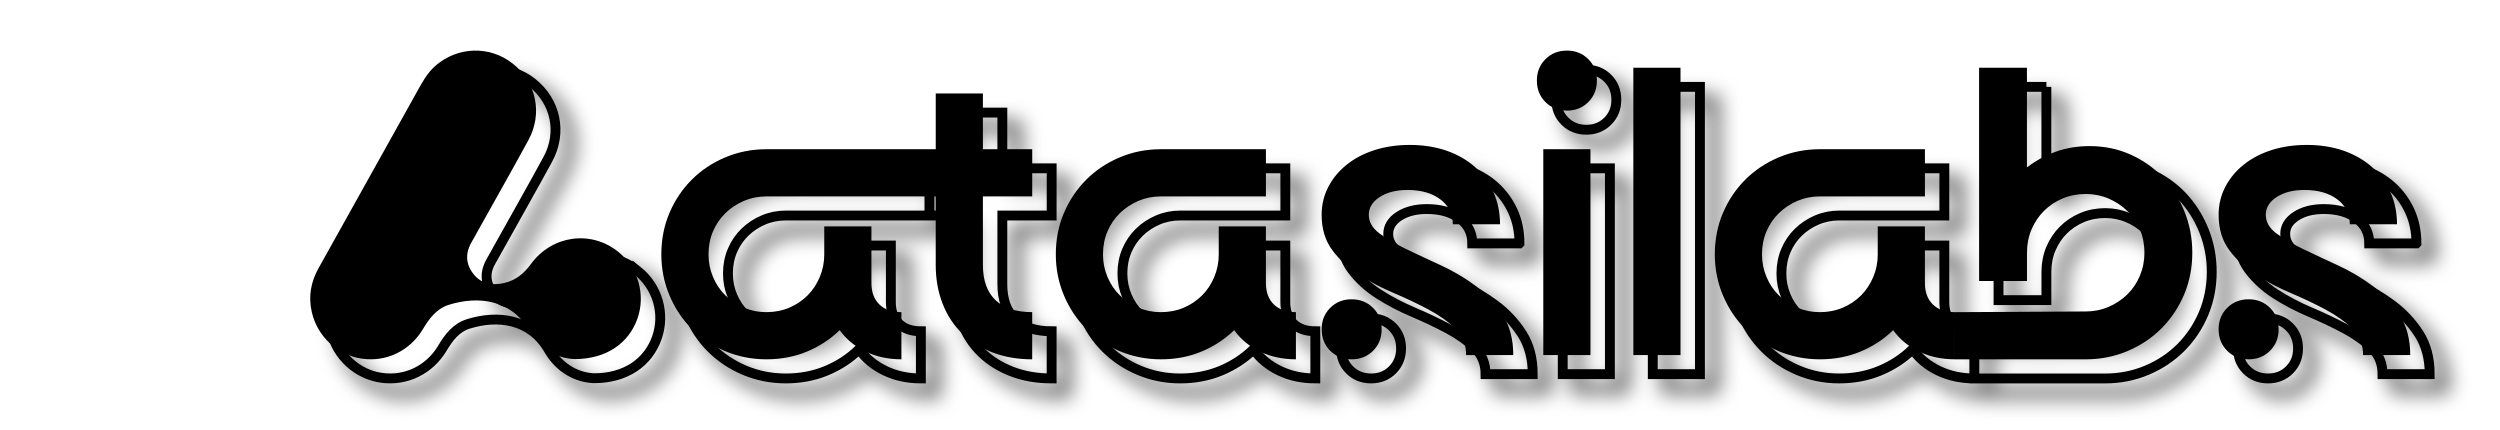
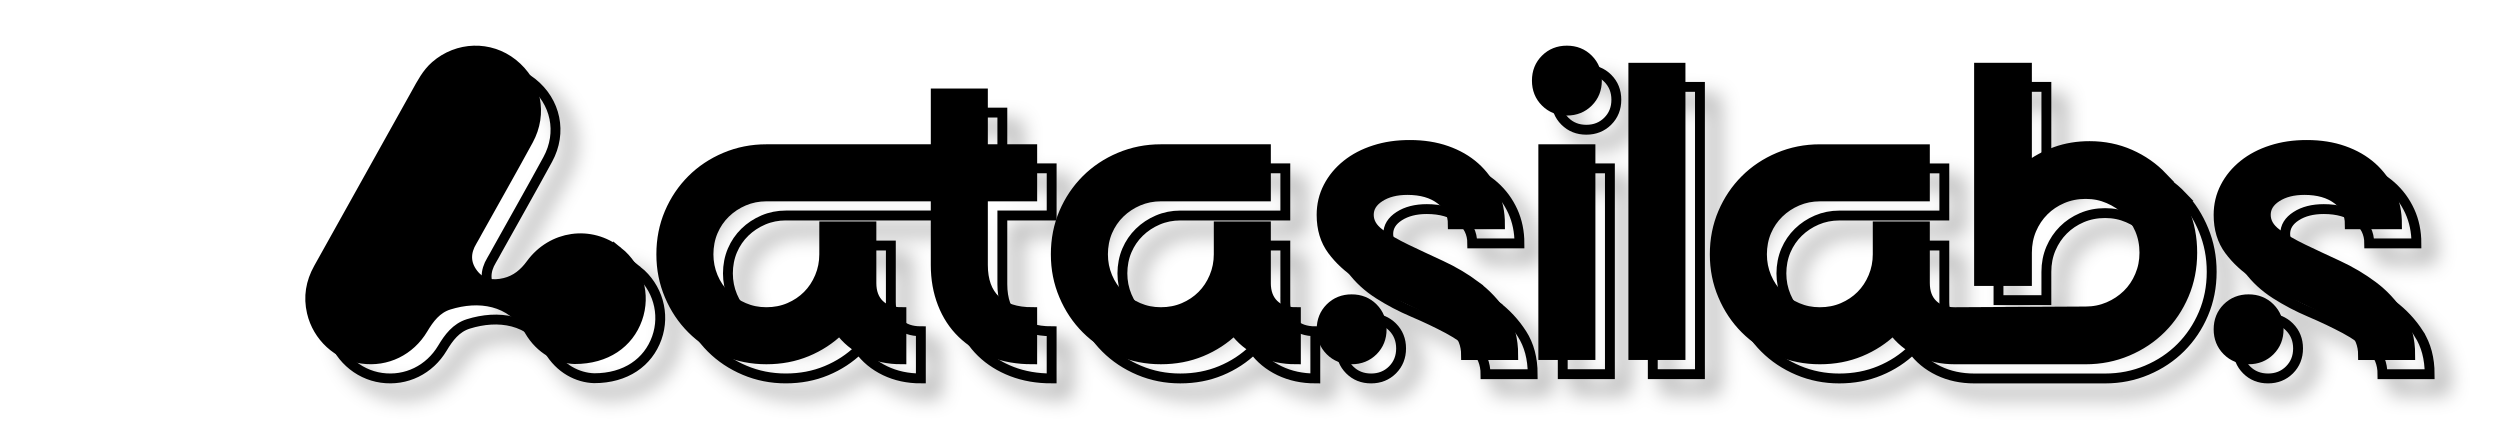
<svg xmlns="http://www.w3.org/2000/svg" id="Layer_1" viewBox="0 0 1266.35 217.33">
  <defs>
    <style>
-       .cls-1 {
+       .cls-1, .cls-2 {
+         stroke: #000;
+         stroke-miterlimit: 10;
+         stroke-width: 5px;
+       }
+ 
+       .cls-3 {
        filter: url(#drop-shadow-1);
      }

      .cls-2 {
        fill: none;
-         stroke: #000;
-         stroke-miterlimit: 10;
-         stroke-width: 5px;
      }
    </style>
-     <filter id="drop-shadow-1" x="156.33" y="24.63" width="1098.96" height="191.76" filterUnits="userSpaceOnUse">
+     <filter id="drop-shadow-1" x="156.41" y="24.63" width="1098.96" height="191.76" filterUnits="userSpaceOnUse">
      <feOffset dx="7" dy="7" />
      <feGaussianBlur result="blur" stdDeviation="5" />
-       <feFlood flood-color="#000" flood-opacity=".75" />
+       <feFlood flood-color="#000" flood-opacity=".4" />
      <feComposite in2="blur" operator="in" />
      <feComposite in="SourceGraphic" />
    </filter>
  </defs>
-   <g class="cls-1">
+   <g class="cls-3">
    <path class="cls-2" d="M322.92,137.17c-13.8-11.06-33.53-8.3-44.17,6.3-3.41,4.68-7.57,8.14-13.23,9.51-6.17,1.48-11.89.68-15.98-4.66-4.03-5.26-3.95-10.88-.52-16.51.94-1.55,1.78-3.16,2.66-4.75,8.61-15.44,17.34-30.81,25.8-46.33,7.4-13.58,4.07-29.3-7.92-38.83-11.58-9.2-27.9-8.69-39.15,1.11-4.4,3.84-6.96,8.89-9.71,13.83-16.51,29.58-32.99,59.18-49.52,88.75-3.94,7.05-5.2,14.48-3.36,22.32,2.9,12.39,13.12,21.73,25.43,23.47,12.44,1.76,24.31-4.05,30.86-15.04,3.19-5.35,6.93-10.34,13.14-12.27,14.89-4.63,31.56-2.72,40.73,13.1,5.6,9.66,14.66,14.16,23.01,14.41,15.96,0,27.29-8,31.71-20.4,4.35-12.2.43-25.83-9.78-34.02Z" />
-     <path class="cls-2" d="M694.51,161.29c4.35,0,7.96,1.45,10.86,4.35,2.89,2.9,4.34,6.52,4.34,10.86s-1.45,7.96-4.34,10.86c-2.9,2.9-6.52,4.34-10.86,4.34s-7.96-1.45-10.86-4.34c-2.9-2.9-4.34-6.52-4.34-10.86s1.45-7.96,4.34-10.86c2.9-2.9,6.52-4.35,10.86-4.35ZM803.54,35.32c4.34,0,7.96,1.45,10.86,4.34,2.9,2.9,4.34,6.52,4.34,10.86s-1.45,7.97-4.34,10.86c-2.9,2.9-6.52,4.34-10.86,4.34s-7.96-1.45-10.86-4.34c-2.9-2.9-4.34-6.52-4.34-10.86s1.44-7.96,4.34-10.86c2.9-2.9,6.52-4.34,10.86-4.34ZM427.37,138.49v-14.12h23.89v28.67c0,4.63,1.34,8.25,4.02,10.86,2.67,2.61,6.4,3.91,11.18,3.91v23.89c-6.66,0-12.7-1.3-18.13-3.91-5.43-2.61-9.81-6.22-13.14-10.86-4.78,4.63-10.31,8.25-16.61,10.86-6.3,2.61-13.14,3.91-20.52,3.91s-14.34-1.38-20.85-4.13c-6.52-2.75-12.16-6.52-16.94-11.29-4.78-4.78-8.55-10.43-11.3-16.94-2.75-6.52-4.13-13.47-4.13-20.85s1.37-14.52,4.13-20.96c2.75-6.44,6.52-12.05,11.3-16.83,4.78-4.78,10.42-8.54,16.94-11.29,6.52-2.75,13.46-4.13,20.85-4.13h72.76v23.89h-72.76c-4.06,0-7.86.76-11.4,2.28-3.55,1.52-6.66,3.58-9.34,6.19-2.68,2.61-4.78,5.68-6.3,9.23-1.52,3.55-2.28,7.42-2.28,11.62s.76,7.89,2.28,11.51c1.52,3.62,3.62,6.73,6.3,9.34,2.68,2.61,5.79,4.67,9.34,6.19,3.55,1.52,7.35,2.28,11.4,2.28s8.07-.76,11.62-2.28c3.55-1.52,6.62-3.58,9.23-6.19,2.61-2.61,4.67-5.72,6.19-9.34,1.52-3.62,2.28-7.46,2.28-11.51ZM470.81,85.28h13.03v-28.23h23.89v28.23h24.98v23.89h-24.98v34.75c0,7.82,2.13,13.76,6.4,17.81,4.27,4.05,10.46,6.08,18.57,6.08v23.89c-7.39,0-14.09-1.16-20.09-3.48-6.01-2.31-11.15-5.54-15.42-9.66s-7.57-9.15-9.88-15.09c-2.32-5.94-3.48-12.45-3.48-19.55v-34.75h-13.03v-23.89ZM627.18,138.49v-14.12h23.89v28.67c0,4.63,1.34,8.25,4.02,10.86,2.67,2.61,6.4,3.91,11.18,3.91v23.89c-6.66,0-12.7-1.3-18.13-3.91-5.43-2.61-9.81-6.22-13.14-10.86-4.78,4.63-10.31,8.25-16.61,10.86-6.3,2.61-13.14,3.91-20.52,3.91s-14.34-1.38-20.85-4.13c-6.52-2.75-12.16-6.52-16.94-11.29-4.78-4.78-8.55-10.43-11.3-16.94-2.75-6.52-4.13-13.47-4.13-20.85s1.37-14.52,4.13-20.96c2.75-6.44,6.52-12.05,11.3-16.83s10.42-8.54,16.94-11.29c6.52-2.75,13.46-4.13,20.85-4.13h53.21v23.89h-53.21c-4.06,0-7.86.76-11.4,2.28-3.55,1.52-6.66,3.58-9.34,6.19-2.68,2.61-4.78,5.68-6.3,9.23-1.52,3.55-2.28,7.42-2.28,11.62s.76,7.89,2.28,11.51c1.52,3.62,3.62,6.73,6.3,9.34,2.68,2.61,5.79,4.67,9.34,6.19,3.55,1.52,7.35,2.28,11.4,2.28s8.07-.76,11.62-2.28c3.55-1.52,6.62-3.58,9.23-6.19,2.61-2.61,4.67-5.72,6.19-9.34s2.28-7.46,2.28-11.51ZM769.66,123.28h-23.89c0-5.21-2.1-9.41-6.3-12.6-4.2-3.18-9.78-4.78-16.72-4.78-5.65,0-10.31,1.19-14.01,3.58-3.69,2.39-5.54,5.39-5.54,9.01s1.81,6.77,5.43,9.45c3.62,2.68,8.15,5.32,13.57,7.93,5.43,2.61,11.3,5.36,17.6,8.25,6.3,2.9,12.16,6.37,17.59,10.43,5.43,4.06,9.95,8.91,13.57,14.55,3.62,5.65,5.43,12.45,5.43,20.42h-23.89c0-5.35-1.81-9.81-5.43-13.36-3.62-3.55-8.15-6.76-13.57-9.66-5.43-2.9-11.3-5.68-17.6-8.36-6.3-2.67-12.16-5.75-17.59-9.23-5.43-3.48-9.96-7.64-13.57-12.49-3.62-4.85-5.43-10.82-5.43-17.92,0-5.07,1.12-9.78,3.37-14.12,2.25-4.34,5.36-8.11,9.34-11.29,3.98-3.19,8.69-5.65,14.12-7.39,5.43-1.74,11.4-2.61,17.92-2.61s12.99.98,18.57,2.93c5.57,1.96,10.35,4.71,14.34,8.25,3.98,3.55,7.09,7.78,9.34,12.7,2.25,4.92,3.37,10.36,3.37,16.29ZM791.59,85.28h23.89v104.25h-23.89v-104.25ZM861.09,44.01v145.52h-23.89V44.01h23.89ZM960.99,138.49v-14.12h23.89v28.67c0,4.63,1.34,8.25,4.02,10.86,2.67,2.61,6.4,3.91,11.18,3.91v23.89c-6.66,0-12.7-1.3-18.13-3.91-5.43-2.61-9.81-6.22-13.14-10.86-4.78,4.63-10.31,8.25-16.61,10.86s-13.14,3.91-20.52,3.91-14.34-1.38-20.85-4.13c-6.52-2.75-12.16-6.52-16.94-11.29-4.78-4.78-8.55-10.43-11.3-16.94-2.75-6.52-4.13-13.47-4.13-20.85s1.37-14.52,4.13-20.96c2.75-6.44,6.52-12.05,11.3-16.83s10.42-8.54,16.94-11.29c6.52-2.75,13.46-4.13,20.85-4.13h53.21v23.89h-53.21c-4.06,0-7.86.76-11.4,2.28-3.55,1.52-6.66,3.58-9.34,6.19-2.68,2.61-4.78,5.68-6.3,9.23-1.52,3.55-2.28,7.42-2.28,11.62s.76,7.89,2.28,11.51c1.52,3.62,3.62,6.73,6.3,9.34,2.68,2.61,5.79,4.67,9.34,6.19,3.55,1.52,7.35,2.28,11.4,2.28s8.07-.76,11.62-2.28c3.55-1.52,6.62-3.58,9.23-6.19,2.61-2.61,4.67-5.72,6.19-9.34,1.52-3.62,2.28-7.46,2.28-11.51ZM1036.57,44.01v50.48c4.41-3.38,9.26-6.02,14.55-7.94,5.29-1.9,11.02-2.86,17.19-2.86,7.35,0,14.18,1.4,20.5,4.19,6.32,2.79,11.79,6.61,16.43,11.46,4.63,4.85,8.3,10.58,11.02,17.2,2.71,6.61,4.08,13.66,4.08,21.16s-1.4,14.73-4.19,21.27c-2.79,6.54-6.61,12.23-11.46,17.09-4.85,4.85-10.58,8.67-17.19,11.46-6.61,2.79-13.67,4.19-21.16,4.19h-66.24v-23.89l66.24-.36c4.11,0,7.97-.77,11.57-2.32,3.6-1.54,6.76-3.64,9.48-6.28,2.72-2.65,4.85-5.81,6.39-9.48,1.54-3.67,2.32-7.57,2.32-11.68s-.77-8.19-2.32-11.8c-1.54-3.6-3.67-6.72-6.39-9.36-2.72-2.65-5.88-4.74-9.48-6.28-3.6-1.54-7.46-2.32-11.57-2.32s-8.19.77-11.79,2.32c-3.6,1.54-6.72,3.64-9.37,6.28-2.65,2.64-4.74,5.77-6.28,9.36-1.54,3.6-2.31,7.53-2.31,11.8v14.32h-24.25V44.01h24.25ZM1224.01,123.28h-23.89c0-5.21-2.1-9.41-6.3-12.6-4.2-3.18-9.78-4.78-16.72-4.78-5.65,0-10.31,1.19-14.01,3.58-3.69,2.39-5.54,5.39-5.54,9.01s1.81,6.77,5.43,9.45,8.15,5.32,13.57,7.93c5.43,2.61,11.3,5.36,17.6,8.25,6.3,2.9,12.16,6.37,17.59,10.43,5.43,4.06,9.95,8.91,13.57,14.55,3.62,5.65,5.43,12.45,5.43,20.42h-23.89c0-5.35-1.81-9.81-5.43-13.36-3.62-3.55-8.15-6.76-13.57-9.66-5.43-2.9-11.3-5.68-17.6-8.36-6.3-2.67-12.16-5.75-17.59-9.23-5.43-3.48-9.96-7.64-13.57-12.49-3.62-4.85-5.43-10.82-5.43-17.92,0-5.07,1.12-9.78,3.37-14.12,2.25-4.34,5.36-8.11,9.34-11.29,3.98-3.19,8.69-5.65,14.12-7.39,5.43-1.74,11.4-2.61,17.92-2.61s12.99.98,18.57,2.93c5.57,1.96,10.35,4.71,14.34,8.25,3.98,3.55,7.09,7.78,9.34,12.7,2.25,4.92,3.37,10.36,3.37,16.29ZM1148.86,161.29c4.35,0,7.96,1.45,10.86,4.35,2.89,2.9,4.34,6.52,4.34,10.86s-1.45,7.96-4.34,10.86c-2.9,2.9-6.52,4.34-10.86,4.34s-7.96-1.45-10.86-4.34c-2.9-2.9-4.34-6.52-4.34-10.86s1.45-7.96,4.34-10.86c2.9-2.9,6.52-4.35,10.86-4.35Z" />
+     <path class="cls-2" d="M757.39,154.56c-5.43-4.05-11.29-7.52-17.59-10.43-6.3-2.9-12.16-5.64-17.6-8.25-5.43-2.61-9.95-5.25-13.57-7.93-3.62-2.68-5.43-5.83-5.43-9.45s1.84-6.63,5.54-9.01c3.69-2.39,8.36-3.58,14.01-3.58,6.95,0,12.52,1.6,16.72,4.78,4.2,3.19,6.3,7.39,6.3,12.6h23.89c0-5.93-1.12-11.37-3.37-16.29-2.25-4.92-5.36-9.15-9.34-12.7-3.98-3.55-8.77-6.3-14.34-8.25-5.57-1.96-11.77-2.93-18.57-2.93s-12.49.87-17.92,2.61c-5.43,1.74-10.14,4.2-14.12,7.39-3.98,3.19-7.1,6.95-9.34,11.29-2.25,4.34-3.37,9.05-3.37,14.12,0,7.1,1.81,13.07,5.43,17.92,3.61,4.86,8.14,9.01,13.57,12.49,5.43,3.47,11.29,6.55,17.59,9.23,6.3,2.68,12.16,5.47,17.6,8.36,5.43,2.9,9.95,6.12,13.57,9.66,3.61,3.55,5.43,8,5.43,13.36h23.89c0-7.96-1.81-14.77-5.43-20.42-3.62-5.64-8.14-10.49-13.57-14.55Z" />
+     <rect class="cls-2" x="791.59" y="85.28" width="23.89" height="104.25" />
+     <path class="cls-2" d="M694.51,161.29c-4.34,0-7.96,1.45-10.86,4.35-2.9,2.9-4.34,6.52-4.34,10.86s1.45,7.96,4.34,10.86c2.9,2.9,6.52,4.34,10.86,4.34s7.96-1.45,10.86-4.34c2.89-2.9,4.34-6.52,4.34-10.86s-1.45-7.96-4.34-10.86c-2.9-2.9-6.52-4.35-10.86-4.35Z" />
+     <path class="cls-2" d="M651.07,153.04v-28.67h-23.89v14.12c0,4.05-.76,7.89-2.28,11.51-1.52,3.62-3.58,6.73-6.19,9.34-2.61,2.61-5.69,4.67-9.23,6.19-3.55,1.52-7.42,2.28-11.62,2.28s-7.86-.76-11.4-2.28c-3.55-1.52-6.66-3.58-9.34-6.19-2.68-2.61-4.78-5.72-6.3-9.34-1.52-3.62-2.28-7.46-2.28-11.51s.76-8.07,2.28-11.62c1.52-3.55,3.62-6.62,6.3-9.23,2.68-2.61,5.79-4.67,9.34-6.19,3.55-1.52,7.35-2.28,11.4-2.28h53.21v-23.89h-53.21c-7.39,0-14.34,1.38-20.85,4.13-6.52,2.75-12.16,6.52-16.94,11.29-4.78,4.78-8.55,10.39-11.3,16.83-2.75,6.45-4.13,13.43-4.13,20.96s1.37,14.33,4.13,20.85c2.75,6.52,6.52,12.16,11.3,16.94,4.78,4.78,10.42,8.54,16.94,11.29,6.52,2.75,13.46,4.13,20.85,4.13s14.22-1.3,20.52-3.91c6.3-2.61,11.84-6.22,16.61-10.86,3.33,4.63,7.71,8.25,13.14,10.86,5.43,2.61,11.48,3.91,18.13,3.91v-23.89c-4.78,0-8.51-1.3-11.18-3.91-2.68-2.61-4.02-6.22-4.02-10.86Z" />
+     <path class="cls-2" d="M507.73,57.04h-23.89v28.23h-85.79c-7.39,0-14.34,1.38-20.85,4.13-6.52,2.75-12.16,6.52-16.94,11.29-4.78,4.78-8.55,10.39-11.3,16.83-2.75,6.45-4.13,13.43-4.13,20.96s1.37,14.33,4.13,20.85c2.75,6.52,6.52,12.16,11.3,16.94,4.78,4.78,10.42,8.54,16.94,11.29,6.52,2.75,13.46,4.13,20.85,4.13s14.22-1.3,20.52-3.91c6.3-2.61,11.84-6.22,16.61-10.86,3.33,4.63,7.71,8.25,13.14,10.86,5.43,2.61,11.48,3.91,18.13,3.91v-23.89c-4.78,0-8.51-1.3-11.18-3.91-2.68-2.61-4.02-6.22-4.02-10.86v-28.67h-23.89v14.12c0,4.05-.76,7.89-2.28,11.51s-3.58,6.73-6.19,9.34c-2.61,2.61-5.69,4.67-9.23,6.19-3.55,1.52-7.42,2.28-11.62,2.28s-7.86-.76-11.4-2.28c-3.55-1.52-6.66-3.58-9.34-6.19-2.68-2.61-4.78-5.72-6.3-9.34-1.52-3.62-2.28-7.46-2.28-11.51s.76-8.07,2.28-11.62c1.52-3.55,3.62-6.62,6.3-9.23,2.68-2.61,5.79-4.67,9.34-6.19,3.55-1.52,7.35-2.28,11.4-2.28h85.79v34.75c0,7.1,1.16,13.61,3.48,19.55,2.31,5.94,5.61,10.96,9.88,15.09s9.41,7.35,15.42,9.66c6,2.31,12.7,3.48,20.09,3.48v-23.89c-8.11,0-14.3-2.03-18.57-6.08s-6.4-9.99-6.4-17.81v-34.75h24.98v-23.89h-24.98v-28.23Z" />
+     <path class="cls-2" d="M803.54,35.32c-4.34,0-7.96,1.45-10.86,4.34-2.9,2.9-4.34,6.52-4.34,10.86s1.44,7.97,4.34,10.86c2.9,2.9,6.52,4.34,10.86,4.34s7.96-1.45,10.86-4.34c2.9-2.9,4.34-6.52,4.34-10.86s-1.45-7.96-4.34-10.86c-2.9-2.9-6.52-4.34-10.86-4.34Z" />
+     <path class="cls-2" d="M1225.31,169.11c-3.62-5.64-8.14-10.49-13.57-14.55-5.43-4.05-11.29-7.52-17.59-10.43-6.3-2.9-12.16-5.64-17.6-8.25-5.43-2.61-9.95-5.25-13.57-7.93-3.62-2.68-5.43-5.83-5.43-9.45s1.84-6.63,5.54-9.01c3.69-2.39,8.36-3.58,14.01-3.58,6.95,0,12.52,1.6,16.72,4.78,4.2,3.19,6.3,7.39,6.3,12.6h23.89c0-5.93-1.12-11.37-3.37-16.29-2.25-4.92-5.36-9.15-9.34-12.7-3.98-3.55-8.77-6.3-14.34-8.25-5.57-1.96-11.77-2.93-18.57-2.93s-12.49.87-17.92,2.61c-5.43,1.74-10.14,4.2-14.12,7.39-3.98,3.19-7.1,6.95-9.34,11.29-2.25,4.34-3.37,9.05-3.37,14.12,0,7.1,1.81,13.07,5.43,17.92,3.61,4.86,8.14,9.01,13.57,12.49,5.43,3.47,11.29,6.55,17.59,9.23,6.3,2.68,12.16,5.47,17.6,8.36,5.43,2.9,9.95,6.12,13.57,9.66,3.61,3.55,5.43,8,5.43,13.36h23.89c0-7.96-1.81-14.77-5.43-20.42Z" />
+     <path class="cls-2" d="M1148.86,161.29c-4.34,0-7.96,1.45-10.86,4.35-2.9,2.9-4.34,6.52-4.34,10.86s1.45,7.96,4.34,10.86c2.9,2.9,6.52,4.34,10.86,4.34s7.96-1.45,10.86-4.34c2.89-2.9,4.34-6.52,4.34-10.86s-1.45-7.96-4.34-10.86c-2.9-2.9-6.52-4.35-10.86-4.35Z" />
+     <rect class="cls-2" x="837.2" y="44.01" width="23.89" height="145.52" />
+     <path class="cls-2" d="M1105.24,99.34c-4.63-4.85-10.11-8.67-16.43-11.46-6.32-2.79-13.15-4.19-20.5-4.19-6.17,0-11.91.96-17.19,2.86-5.29,1.91-10.14,4.56-14.55,7.94v-50.48h-24.25v108.01h24.25v-14.32c0-4.26.77-8.19,2.31-11.8,1.54-3.6,3.64-6.72,6.28-9.36,2.64-2.65,5.77-4.74,9.37-6.28,3.6-1.54,7.53-2.32,11.79-2.32s7.97.77,11.57,2.32c3.6,1.54,6.76,3.64,9.48,6.28,2.72,2.64,4.85,5.77,6.39,9.36,1.54,3.6,2.32,7.53,2.32,11.8s-.77,8.01-2.32,11.68c-1.54,3.67-3.67,6.83-6.39,9.48-2.72,2.64-5.88,4.74-9.48,6.28-3.6,1.54-7.46,2.32-11.57,2.32l-66.24.36c-4.78,0-8.51-1.3-11.18-3.91-2.68-2.61-4.02-6.22-4.02-10.86v-28.67h-23.89v14.12c0,4.05-.76,7.89-2.28,11.51-1.52,3.62-3.58,6.73-6.19,9.34-2.61,2.61-5.69,4.67-9.23,6.19-3.55,1.52-7.42,2.28-11.62,2.28s-7.86-.76-11.4-2.28c-3.55-1.52-6.66-3.58-9.34-6.19-2.68-2.61-4.78-5.72-6.3-9.34-1.52-3.62-2.28-7.46-2.28-11.51s.76-8.07,2.28-11.62c1.52-3.55,3.62-6.62,6.3-9.23,2.68-2.61,5.79-4.67,9.34-6.19,3.55-1.52,7.35-2.28,11.4-2.28h53.21v-23.89h-53.21c-7.39,0-14.34,1.38-20.85,4.13-6.52,2.75-12.16,6.52-16.94,11.29-4.78,4.78-8.55,10.39-11.3,16.83-2.75,6.45-4.13,13.43-4.13,20.96s1.37,14.33,4.13,20.85c2.75,6.52,6.52,12.16,11.3,16.94,4.78,4.78,10.42,8.54,16.94,11.29,6.52,2.75,13.46,4.13,20.85,4.13s14.22-1.3,20.52-3.91c6.3-2.61,11.84-6.22,16.61-10.86,3.33,4.63,7.71,8.25,13.14,10.86,5.43,2.61,11.48,3.91,18.13,3.91h66.24c7.49,0,14.55-1.39,21.16-4.19,6.61-2.79,12.34-6.61,17.19-11.46,4.85-4.85,8.67-10.54,11.46-17.09,2.79-6.54,4.19-13.63,4.19-21.27s-1.36-14.55-4.08-21.16c-2.72-6.62-6.39-12.35-11.02-17.2Z" />
  </g>
-   <path d="M313.07,127.48c-13.8-11.06-33.53-8.3-44.17,6.3-3.41,4.68-7.57,8.14-13.23,9.51-6.17,1.48-11.89.68-15.98-4.66-4.03-5.26-3.95-10.88-.52-16.51.94-1.55,1.78-3.16,2.66-4.75,8.61-15.44,17.34-30.81,25.8-46.33,7.4-13.58,4.07-29.3-7.92-38.83-11.58-9.2-27.9-8.69-39.15,1.11-4.4,3.84-6.96,8.89-9.71,13.83-16.51,29.58-32.99,59.18-49.52,88.75-3.94,7.05-5.2,14.48-3.36,22.32,2.9,12.39,13.12,21.73,25.43,23.47,12.44,1.76,24.31-4.05,30.86-15.04,3.19-5.35,6.93-10.34,13.14-12.27,14.89-4.63,31.56-2.72,40.73,13.1,5.6,9.66,14.66,14.16,23.01,14.41,15.96,0,27.29-8,31.71-20.4,4.35-12.2.43-25.83-9.78-34.02Z" />
-   <path d="M684.66,151.6c4.35,0,7.96,1.45,10.86,4.35,2.89,2.9,4.34,6.52,4.34,10.86s-1.45,7.96-4.34,10.86c-2.9,2.9-6.52,4.34-10.86,4.34s-7.96-1.45-10.86-4.34c-2.9-2.9-4.34-6.52-4.34-10.86s1.45-7.96,4.34-10.86c2.9-2.9,6.52-4.35,10.86-4.35ZM793.69,25.63c4.34,0,7.96,1.45,10.86,4.34,2.9,2.9,4.34,6.52,4.34,10.86s-1.45,7.97-4.34,10.86c-2.9,2.9-6.52,4.34-10.86,4.34s-7.96-1.45-10.86-4.34c-2.9-2.9-4.34-6.52-4.34-10.86s1.44-7.96,4.34-10.86c2.9-2.9,6.52-4.34,10.86-4.34ZM417.52,128.8v-14.12h23.89v28.67c0,4.63,1.34,8.25,4.02,10.86,2.67,2.61,6.4,3.91,11.18,3.91v23.89c-6.66,0-12.7-1.3-18.13-3.91-5.43-2.61-9.81-6.22-13.14-10.86-4.78,4.63-10.31,8.25-16.61,10.86-6.3,2.61-13.14,3.91-20.52,3.91s-14.34-1.38-20.85-4.13c-6.52-2.75-12.16-6.52-16.94-11.29-4.78-4.78-8.55-10.43-11.3-16.94-2.75-6.52-4.13-13.47-4.13-20.85s1.37-14.52,4.13-20.96c2.75-6.44,6.52-12.05,11.3-16.83,4.78-4.78,10.42-8.54,16.94-11.29,6.52-2.75,13.46-4.13,20.85-4.13h72.76v23.89h-72.76c-4.06,0-7.86.76-11.4,2.28-3.55,1.52-6.66,3.58-9.34,6.19-2.68,2.61-4.78,5.68-6.3,9.23-1.52,3.55-2.28,7.42-2.28,11.62s.76,7.89,2.28,11.51c1.52,3.62,3.62,6.73,6.3,9.34,2.68,2.61,5.79,4.67,9.34,6.19,3.55,1.52,7.35,2.28,11.4,2.28s8.07-.76,11.62-2.28c3.55-1.52,6.62-3.58,9.23-6.19,2.61-2.61,4.67-5.72,6.19-9.34,1.52-3.62,2.28-7.46,2.28-11.51ZM460.96,75.59h13.03v-28.23h23.89v28.23h24.98v23.89h-24.98v34.75c0,7.82,2.13,13.76,6.4,17.81,4.27,4.05,10.46,6.08,18.57,6.08v23.89c-7.39,0-14.09-1.16-20.09-3.48-6.01-2.31-11.15-5.54-15.42-9.66s-7.57-9.15-9.88-15.09c-2.32-5.94-3.48-12.45-3.48-19.55v-34.75h-13.03v-23.89ZM617.34,128.8v-14.12h23.89v28.67c0,4.63,1.34,8.25,4.02,10.86,2.67,2.61,6.4,3.91,11.18,3.91v23.89c-6.66,0-12.7-1.3-18.13-3.91-5.43-2.61-9.81-6.22-13.14-10.86-4.78,4.63-10.31,8.25-16.61,10.86-6.3,2.61-13.14,3.91-20.52,3.91s-14.34-1.38-20.85-4.13c-6.52-2.75-12.16-6.52-16.94-11.29-4.78-4.78-8.55-10.43-11.3-16.94-2.75-6.52-4.13-13.47-4.13-20.85s1.37-14.52,4.13-20.96c2.75-6.44,6.52-12.05,11.3-16.83s10.42-8.54,16.94-11.29c6.52-2.75,13.46-4.13,20.85-4.13h53.21v23.89h-53.21c-4.06,0-7.86.76-11.4,2.28-3.55,1.52-6.66,3.58-9.34,6.19-2.68,2.61-4.78,5.68-6.3,9.23-1.52,3.55-2.28,7.42-2.28,11.62s.76,7.89,2.28,11.51c1.52,3.62,3.62,6.73,6.3,9.34,2.68,2.61,5.79,4.67,9.34,6.19,3.55,1.52,7.35,2.28,11.4,2.28s8.07-.76,11.62-2.28c3.55-1.52,6.62-3.58,9.23-6.19,2.61-2.61,4.67-5.72,6.19-9.34s2.28-7.46,2.28-11.51ZM759.81,113.6h-23.89c0-5.21-2.1-9.41-6.3-12.6-4.2-3.18-9.78-4.78-16.72-4.78-5.65,0-10.31,1.19-14.01,3.58-3.69,2.39-5.54,5.39-5.54,9.01s1.81,6.77,5.43,9.45c3.62,2.68,8.15,5.32,13.57,7.93,5.43,2.61,11.3,5.36,17.6,8.25,6.3,2.9,12.16,6.37,17.59,10.43,5.43,4.06,9.95,8.91,13.57,14.55,3.62,5.65,5.43,12.45,5.43,20.42h-23.89c0-5.35-1.81-9.81-5.43-13.36-3.62-3.55-8.15-6.76-13.57-9.66-5.43-2.9-11.3-5.68-17.6-8.36-6.3-2.67-12.16-5.75-17.59-9.23-5.43-3.48-9.96-7.64-13.57-12.49-3.62-4.85-5.43-10.82-5.43-17.92,0-5.07,1.12-9.78,3.37-14.12,2.25-4.34,5.36-8.11,9.34-11.29,3.98-3.19,8.69-5.65,14.12-7.39,5.43-1.74,11.4-2.61,17.92-2.61s12.99.98,18.57,2.93c5.57,1.96,10.35,4.71,14.34,8.25,3.98,3.55,7.09,7.78,9.34,12.7,2.25,4.92,3.37,10.36,3.37,16.29ZM781.74,75.59h23.89v104.25h-23.89v-104.25ZM851.24,34.32v145.52h-23.89V34.32h23.89ZM951.15,128.8v-14.12h23.89v28.67c0,4.63,1.34,8.25,4.02,10.86,2.67,2.61,6.4,3.91,11.18,3.91v23.89c-6.66,0-12.7-1.3-18.13-3.91-5.43-2.61-9.81-6.22-13.14-10.86-4.78,4.63-10.31,8.25-16.61,10.86s-13.14,3.91-20.52,3.91-14.34-1.38-20.85-4.13c-6.52-2.75-12.16-6.52-16.94-11.29-4.78-4.78-8.55-10.43-11.3-16.94-2.75-6.52-4.13-13.47-4.13-20.85s1.37-14.52,4.13-20.96c2.75-6.44,6.52-12.05,11.3-16.83s10.42-8.54,16.94-11.29c6.52-2.75,13.46-4.13,20.85-4.13h53.21v23.89h-53.21c-4.06,0-7.86.76-11.4,2.28-3.55,1.52-6.66,3.58-9.34,6.19-2.68,2.61-4.78,5.68-6.3,9.23-1.52,3.55-2.28,7.42-2.28,11.62s.76,7.89,2.28,11.51c1.52,3.62,3.62,6.73,6.3,9.34,2.68,2.61,5.79,4.67,9.34,6.19,3.55,1.52,7.35,2.28,11.4,2.28s8.07-.76,11.62-2.28c3.55-1.52,6.62-3.58,9.23-6.19,2.61-2.61,4.67-5.72,6.19-9.34,1.52-3.62,2.28-7.46,2.28-11.51ZM1026.72,34.32v50.48c4.41-3.38,9.26-6.02,14.55-7.94,5.29-1.9,11.02-2.86,17.19-2.86,7.35,0,14.18,1.4,20.5,4.19,6.32,2.79,11.79,6.61,16.43,11.46,4.63,4.85,8.3,10.58,11.02,17.2,2.71,6.61,4.08,13.66,4.08,21.16s-1.4,14.73-4.19,21.27c-2.79,6.54-6.61,12.23-11.46,17.09-4.85,4.85-10.58,8.67-17.19,11.46-6.61,2.79-13.67,4.19-21.16,4.19h-66.24v-23.89l66.24-.36c4.11,0,7.97-.77,11.57-2.32,3.6-1.54,6.76-3.64,9.48-6.28,2.72-2.65,4.85-5.81,6.39-9.48,1.54-3.67,2.32-7.57,2.32-11.68s-.77-8.19-2.32-11.8c-1.54-3.6-3.67-6.72-6.39-9.36-2.72-2.65-5.88-4.74-9.48-6.28-3.6-1.54-7.46-2.32-11.57-2.32s-8.19.77-11.79,2.32c-3.6,1.54-6.72,3.64-9.37,6.28-2.65,2.64-4.74,5.77-6.28,9.36-1.54,3.6-2.31,7.53-2.31,11.8v14.32h-24.25V34.32h24.25ZM1214.16,113.6h-23.89c0-5.21-2.1-9.41-6.3-12.6-4.2-3.18-9.78-4.78-16.72-4.78-5.65,0-10.31,1.19-14.01,3.58-3.69,2.39-5.54,5.39-5.54,9.01s1.81,6.77,5.43,9.45,8.15,5.32,13.57,7.93c5.43,2.61,11.3,5.36,17.6,8.25,6.3,2.9,12.16,6.37,17.59,10.43,5.43,4.06,9.95,8.91,13.57,14.55,3.62,5.65,5.43,12.45,5.43,20.42h-23.89c0-5.35-1.81-9.81-5.43-13.36-3.62-3.55-8.15-6.76-13.57-9.66-5.43-2.9-11.3-5.68-17.6-8.36-6.3-2.67-12.16-5.75-17.59-9.23-5.43-3.48-9.96-7.64-13.57-12.49-3.62-4.85-5.43-10.82-5.43-17.92,0-5.07,1.12-9.78,3.37-14.12,2.25-4.34,5.36-8.11,9.34-11.29,3.98-3.19,8.69-5.65,14.12-7.39,5.43-1.74,11.4-2.61,17.92-2.61s12.99.98,18.57,2.93c5.57,1.96,10.35,4.71,14.34,8.25,3.98,3.55,7.09,7.78,9.34,12.7,2.25,4.92,3.37,10.36,3.37,16.29ZM1139.01,151.6c4.35,0,7.96,1.45,10.86,4.35,2.89,2.9,4.34,6.52,4.34,10.86s-1.45,7.96-4.34,10.86c-2.9,2.9-6.52,4.34-10.86,4.34s-7.96-1.45-10.86-4.34c-2.9-2.9-4.34-6.52-4.34-10.86s1.45-7.96,4.34-10.86c2.9-2.9,6.52-4.35,10.86-4.35Z" />
+   <path class="cls-1" d="M313.07,127.48c-13.8-11.06-33.53-8.3-44.17,6.3-3.41,4.68-7.57,8.14-13.23,9.51-6.17,1.48-11.89.68-15.98-4.66-4.03-5.26-3.95-10.88-.52-16.51.94-1.55,1.78-3.16,2.66-4.75,8.61-15.44,17.34-30.81,25.8-46.33,7.4-13.58,4.07-29.3-7.92-38.83-11.58-9.2-27.9-8.69-39.15,1.11-4.4,3.84-6.96,8.89-9.71,13.83-16.51,29.58-32.99,59.18-49.52,88.75-3.94,7.05-5.2,14.48-3.36,22.32,2.9,12.39,13.12,21.73,25.43,23.47,12.44,1.76,24.31-4.05,30.86-15.04,3.19-5.35,6.93-10.34,13.14-12.27,14.89-4.63,31.56-2.72,40.73,13.1,5.6,9.66,14.66,14.16,23.01,14.41,15.96,0,27.29-8,31.71-20.4,4.35-12.2.43-25.83-9.78-34.02Z" />
+   <g>
+     <path class="cls-1" d="M747.54,144.87c-5.43-4.05-11.29-7.52-17.59-10.43-6.3-2.9-12.16-5.64-17.6-8.25-5.43-2.61-9.96-5.25-13.57-7.93-3.62-2.68-5.43-5.83-5.43-9.45s1.84-6.63,5.54-9.01c3.69-2.39,8.36-3.58,14.01-3.58,6.95,0,12.52,1.6,16.72,4.78,4.2,3.19,6.3,7.39,6.3,12.6h23.89c0-5.93-1.12-11.37-3.37-16.29-2.25-4.92-5.36-9.15-9.34-12.7-3.98-3.55-8.77-6.3-14.34-8.25-5.57-1.96-11.77-2.93-18.57-2.93s-12.49.87-17.92,2.61c-5.43,1.74-10.14,4.2-14.12,7.39-3.98,3.19-7.1,6.95-9.34,11.29-2.25,4.34-3.37,9.05-3.37,14.12,0,7.1,1.81,13.07,5.43,17.92,3.61,4.86,8.14,9.01,13.57,12.49,5.43,3.47,11.29,6.55,17.59,9.23,6.3,2.68,12.16,5.47,17.6,8.36,5.43,2.9,9.95,6.12,13.57,9.66,3.61,3.55,5.43,8,5.43,13.36h23.89c0-7.96-1.81-14.77-5.43-20.42-3.62-5.64-8.14-10.49-13.57-14.55Z" />
+     <rect class="cls-1" x="781.74" y="75.59" width="23.89" height="104.25" />
+     <path class="cls-1" d="M641.23,143.35v-28.67h-23.89v14.12c0,4.05-.76,7.89-2.28,11.51-1.52,3.62-3.58,6.73-6.19,9.34-2.61,2.61-5.69,4.67-9.23,6.19-3.55,1.52-7.42,2.28-11.62,2.28s-7.86-.76-11.4-2.28c-3.55-1.52-6.66-3.58-9.34-6.19-2.68-2.61-4.78-5.72-6.3-9.34-1.52-3.62-2.28-7.46-2.28-11.51s.76-8.07,2.28-11.62c1.52-3.55,3.62-6.62,6.3-9.23,2.68-2.61,5.79-4.67,9.34-6.19,3.55-1.52,7.35-2.28,11.4-2.28h53.21v-23.89h-53.21c-7.39,0-14.34,1.38-20.85,4.13-6.52,2.75-12.16,6.52-16.94,11.29-4.78,4.78-8.55,10.39-11.3,16.83-2.75,6.45-4.13,13.43-4.13,20.96s1.37,14.33,4.13,20.85c2.75,6.52,6.52,12.16,11.3,16.94,4.78,4.78,10.42,8.54,16.94,11.29,6.52,2.75,13.46,4.13,20.85,4.13s14.22-1.3,20.52-3.91c6.3-2.61,11.84-6.22,16.61-10.86,3.33,4.63,7.71,8.25,13.14,10.86,5.43,2.61,11.48,3.91,18.13,3.91v-23.89c-4.78,0-8.51-1.3-11.18-3.91-2.68-2.61-4.02-6.22-4.02-10.86Z" />
+     <path class="cls-1" d="M497.88,47.36h-23.89v28.23h-85.79c-7.39,0-14.34,1.38-20.85,4.13-6.52,2.75-12.16,6.52-16.94,11.29-4.78,4.78-8.55,10.39-11.3,16.83-2.75,6.45-4.13,13.43-4.13,20.96s1.37,14.33,4.13,20.85c2.75,6.52,6.52,12.16,11.3,16.94s10.42,8.54,16.94,11.29c6.52,2.75,13.46,4.13,20.85,4.13s14.22-1.3,20.52-3.91c6.3-2.61,11.84-6.22,16.61-10.86,3.33,4.63,7.71,8.25,13.14,10.86,5.43,2.61,11.48,3.91,18.13,3.91v-23.89c-4.78,0-8.51-1.3-11.18-3.91-2.68-2.61-4.02-6.22-4.02-10.86v-28.67h-23.89v14.12c0,4.05-.76,7.89-2.28,11.51-1.52,3.62-3.58,6.73-6.19,9.34-2.61,2.61-5.69,4.67-9.23,6.19-3.55,1.52-7.42,2.28-11.62,2.28s-7.86-.76-11.4-2.28c-3.55-1.52-6.66-3.58-9.34-6.19-2.68-2.61-4.78-5.72-6.3-9.34-1.52-3.62-2.28-7.46-2.28-11.51s.76-8.07,2.28-11.62c1.52-3.55,3.62-6.62,6.3-9.23,2.68-2.61,5.79-4.67,9.34-6.19,3.55-1.52,7.35-2.28,11.4-2.28h85.79v34.75c0,7.1,1.16,13.61,3.48,19.55,2.31,5.94,5.61,10.96,9.88,15.09,4.27,4.13,9.41,7.35,15.42,9.66,6,2.31,12.7,3.48,20.09,3.48v-23.89c-8.11,0-14.3-2.03-18.57-6.08-4.27-4.05-6.4-9.99-6.4-17.81v-34.75h24.98v-23.89h-24.98v-28.23Z" />
+     <path class="cls-1" d="M684.66,151.6c-4.34,0-7.96,1.45-10.86,4.35-2.9,2.9-4.34,6.52-4.34,10.86s1.45,7.96,4.34,10.86c2.9,2.9,6.52,4.34,10.86,4.34s7.96-1.45,10.86-4.34c2.89-2.9,4.34-6.52,4.34-10.86s-1.45-7.96-4.34-10.86c-2.9-2.9-6.52-4.35-10.86-4.35Z" />
+     <path class="cls-1" d="M1139.01,151.6c-4.34,0-7.96,1.45-10.86,4.35-2.9,2.9-4.34,6.52-4.34,10.86s1.45,7.96,4.34,10.86c2.9,2.9,6.52,4.34,10.86,4.34s7.96-1.45,10.86-4.34c2.89-2.9,4.34-6.52,4.34-10.86s-1.45-7.96-4.34-10.86c-2.9-2.9-6.52-4.35-10.86-4.35Z" />
+     <path class="cls-1" d="M1215.47,159.42c-3.62-5.64-8.14-10.49-13.57-14.55-5.43-4.05-11.29-7.52-17.59-10.43-6.3-2.9-12.16-5.64-17.6-8.25-5.43-2.61-9.96-5.25-13.57-7.93-3.62-2.68-5.43-5.83-5.43-9.45s1.84-6.63,5.54-9.01c3.69-2.39,8.36-3.58,14.01-3.58,6.95,0,12.52,1.6,16.72,4.78,4.2,3.19,6.3,7.39,6.3,12.6h23.89c0-5.93-1.12-11.37-3.37-16.29-2.25-4.92-5.36-9.15-9.34-12.7-3.98-3.55-8.77-6.3-14.34-8.25-5.57-1.96-11.77-2.93-18.57-2.93s-12.49.87-17.92,2.61c-5.43,1.74-10.14,4.2-14.12,7.39-3.98,3.19-7.1,6.95-9.34,11.29-2.25,4.34-3.37,9.05-3.37,14.12,0,7.1,1.81,13.07,5.43,17.92,3.61,4.86,8.14,9.01,13.57,12.49,5.43,3.47,11.29,6.55,17.59,9.23,6.3,2.68,12.16,5.47,17.6,8.36,5.43,2.9,9.95,6.12,13.57,9.66,3.61,3.55,5.43,8,5.43,13.36h23.89c0-7.96-1.81-14.77-5.43-20.42Z" />
+     <path class="cls-1" d="M1095.39,89.65c-4.63-4.85-10.11-8.67-16.43-11.46-6.32-2.79-13.15-4.19-20.5-4.19-6.17,0-11.91.96-17.19,2.86-5.29,1.91-10.14,4.56-14.55,7.94v-50.48h-24.25v108.01h24.25v-14.32c0-4.26.77-8.19,2.31-11.8,1.54-3.6,3.64-6.72,6.28-9.36,2.64-2.65,5.77-4.74,9.37-6.28,3.6-1.54,7.53-2.32,11.79-2.32s7.97.77,11.57,2.32c3.6,1.54,6.76,3.64,9.48,6.28,2.72,2.64,4.85,5.77,6.39,9.36,1.54,3.6,2.32,7.53,2.32,11.8s-.77,8.01-2.32,11.68c-1.54,3.67-3.67,6.83-6.39,9.48-2.72,2.64-5.88,4.74-9.48,6.28-3.6,1.54-7.46,2.32-11.57,2.32l-66.24.36c-4.78,0-8.51-1.3-11.18-3.91-2.68-2.61-4.02-6.22-4.02-10.86v-28.67h-23.89v14.12c0,4.05-.76,7.89-2.28,11.51-1.52,3.62-3.58,6.73-6.19,9.34-2.61,2.61-5.69,4.67-9.23,6.19-3.55,1.52-7.42,2.28-11.62,2.28s-7.86-.76-11.4-2.28c-3.55-1.52-6.66-3.58-9.34-6.19-2.68-2.61-4.78-5.72-6.3-9.34-1.52-3.62-2.28-7.46-2.28-11.51s.76-8.07,2.28-11.62c1.52-3.55,3.62-6.62,6.3-9.23,2.68-2.61,5.79-4.67,9.34-6.19,3.55-1.52,7.35-2.28,11.4-2.28h53.21v-23.89h-53.21c-7.39,0-14.34,1.38-20.85,4.13-6.52,2.75-12.16,6.52-16.94,11.29-4.78,4.78-8.55,10.39-11.3,16.83-2.75,6.45-4.13,13.43-4.13,20.96s1.37,14.33,4.13,20.85c2.75,6.52,6.52,12.16,11.3,16.94s10.42,8.54,16.94,11.29c6.52,2.75,13.46,4.13,20.85,4.13s14.22-1.3,20.52-3.91c6.3-2.61,11.84-6.22,16.61-10.86,3.33,4.63,7.71,8.25,13.14,10.86,5.43,2.61,11.48,3.91,18.13,3.91h66.24c7.49,0,14.55-1.39,21.16-4.19,6.61-2.79,12.34-6.61,17.19-11.46,4.85-4.85,8.67-10.54,11.46-17.09,2.79-6.54,4.19-13.63,4.19-21.27s-1.36-14.55-4.08-21.16c-2.72-6.62-6.39-12.35-11.02-17.2Z" />
+     <rect class="cls-1" x="827.35" y="34.32" width="23.89" height="145.52" />
+     <path class="cls-1" d="M793.69,25.63c-4.34,0-7.96,1.45-10.86,4.34-2.9,2.9-4.34,6.52-4.34,10.86s1.44,7.97,4.34,10.86c2.9,2.9,6.52,4.34,10.86,4.34s7.96-1.45,10.86-4.34c2.9-2.9,4.34-6.52,4.34-10.86s-1.45-7.96-4.34-10.86c-2.9-2.9-6.52-4.34-10.86-4.34Z" />
+   </g>
</svg>
